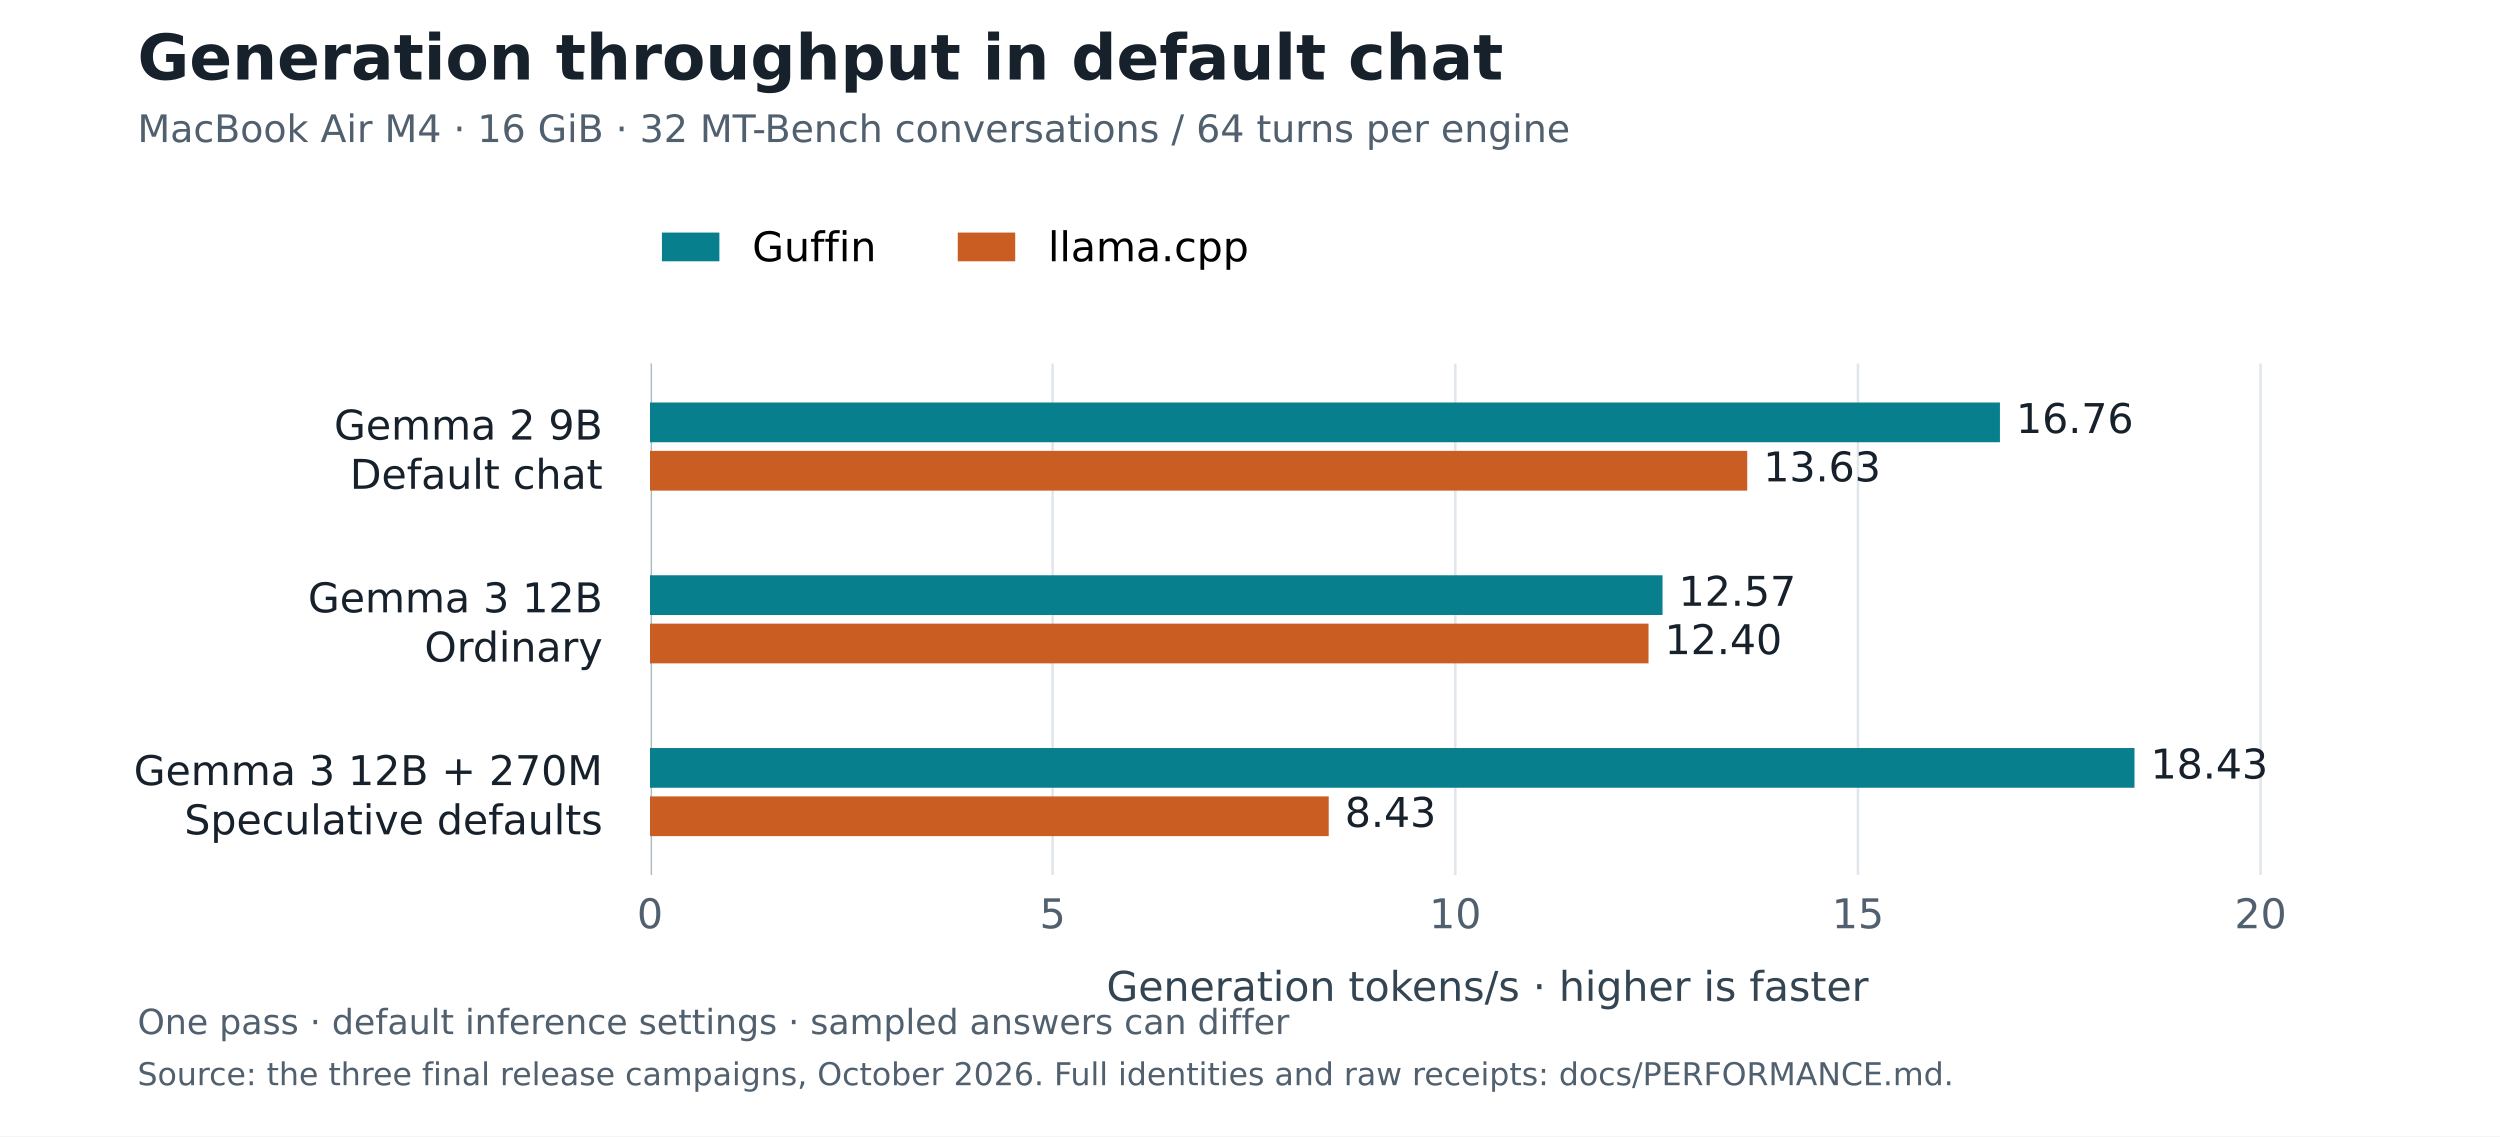
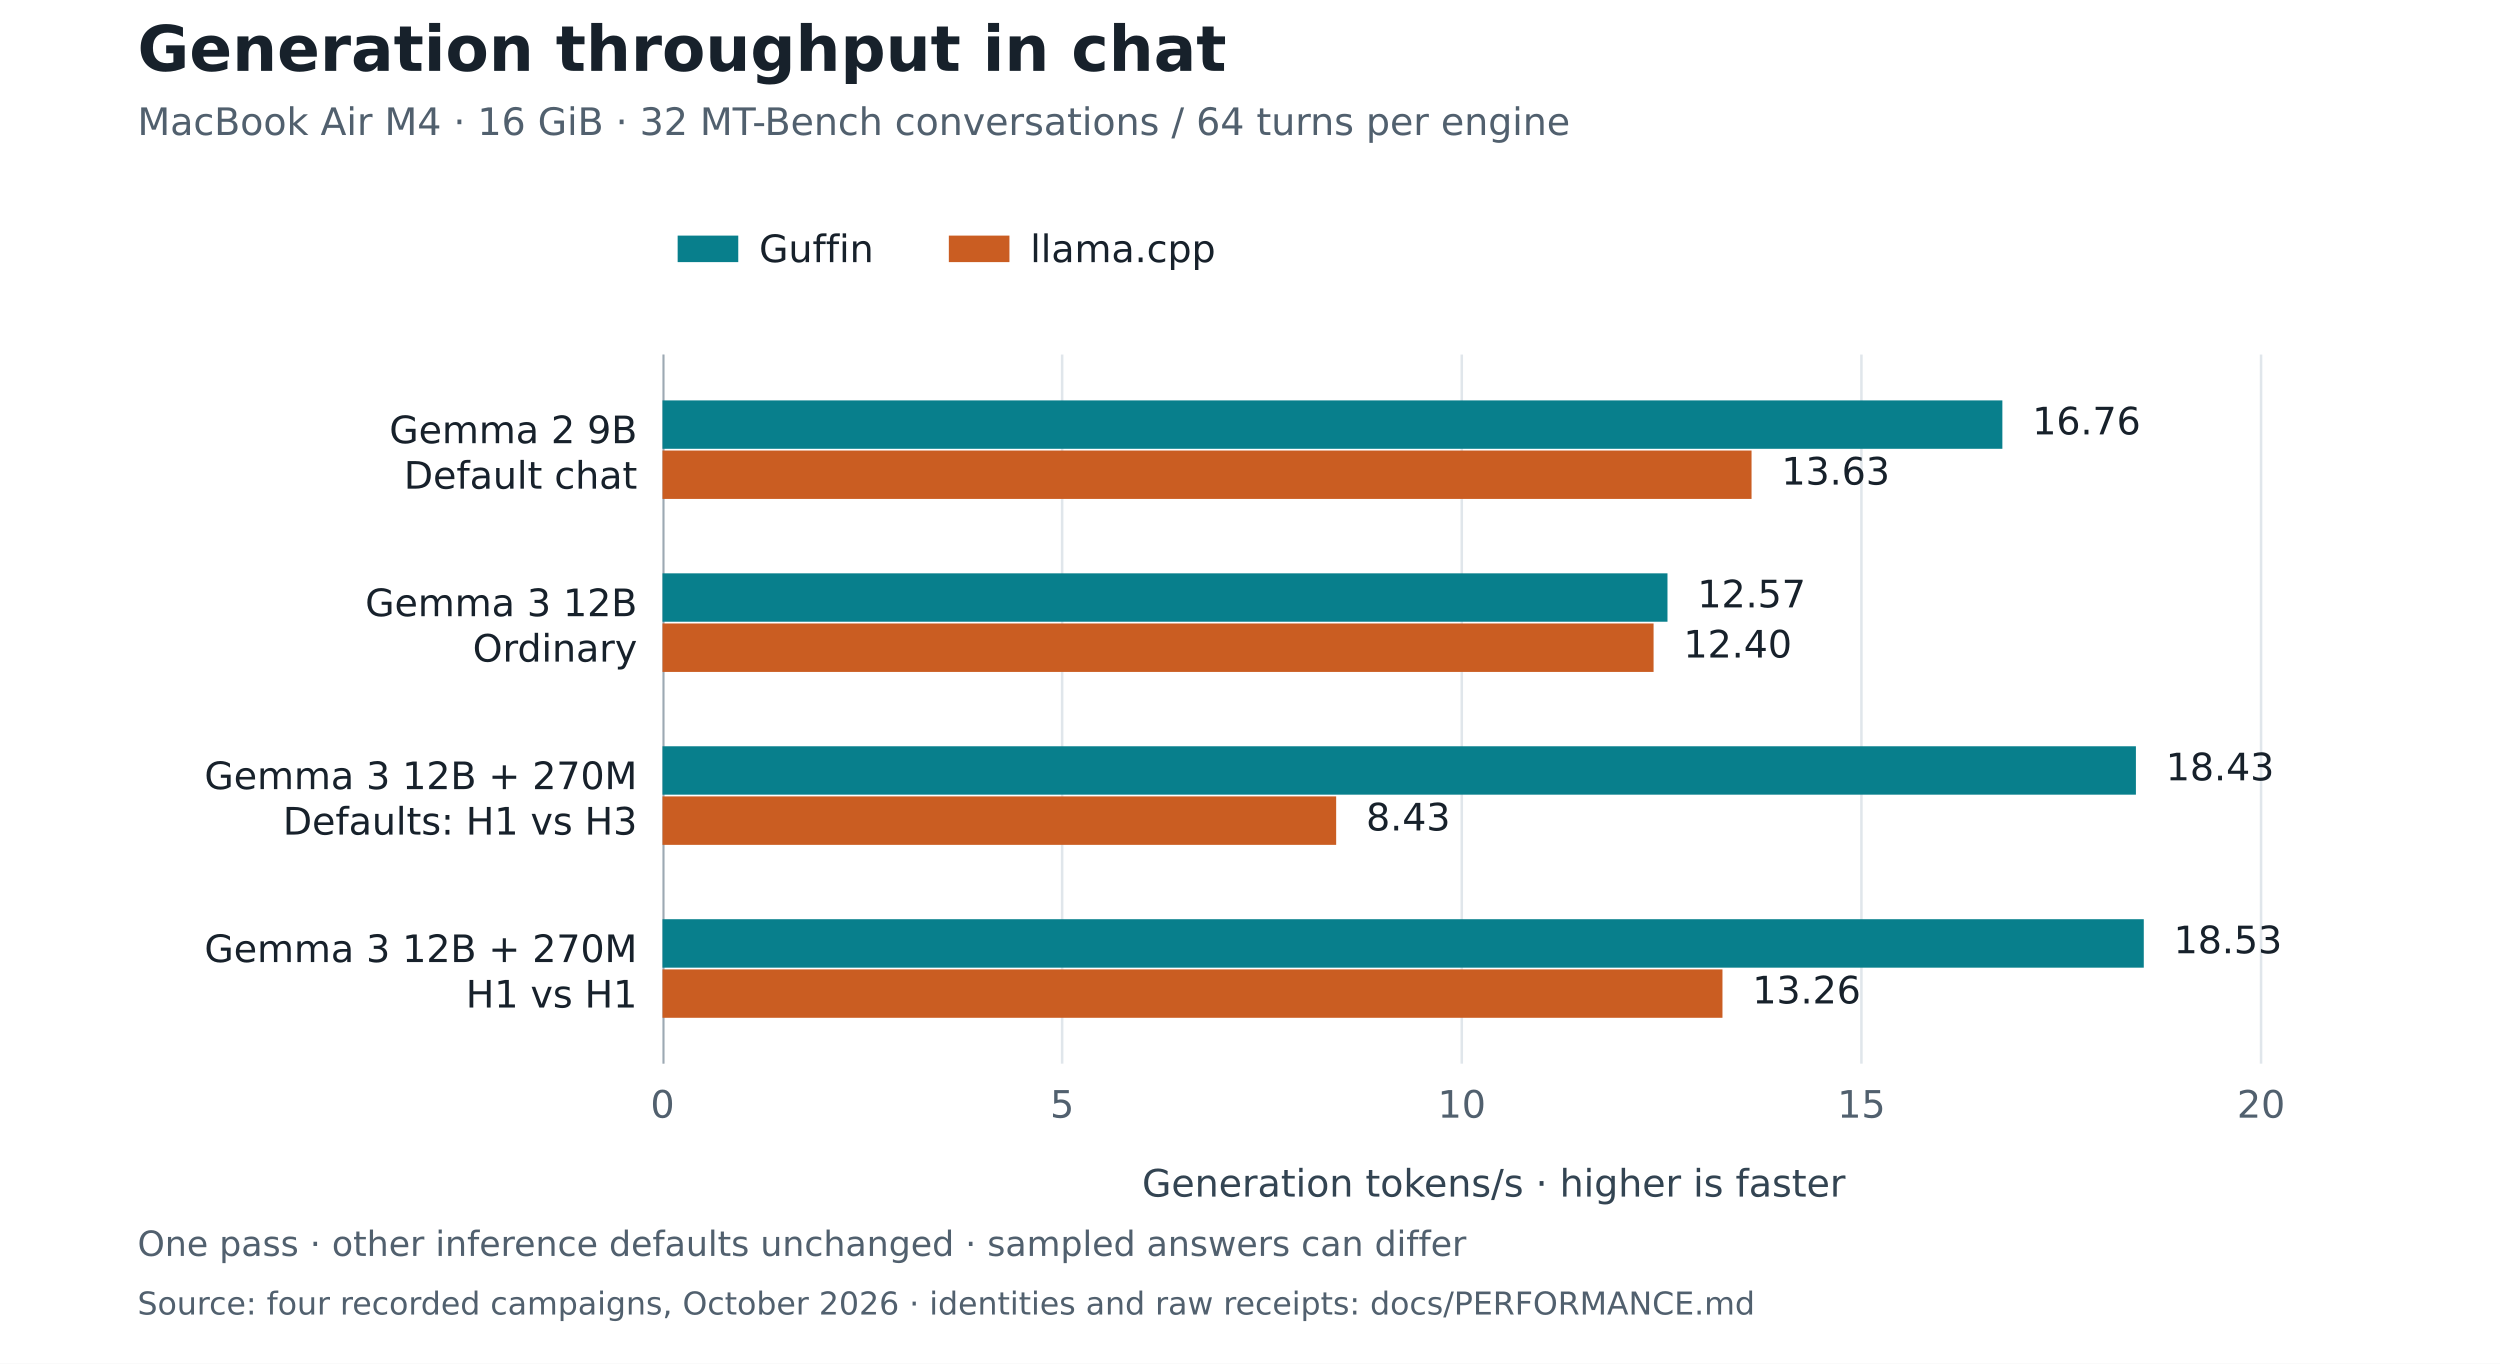
- <svg xmlns="http://www.w3.org/2000/svg" role="img" aria-labelledby="chart-title chart-description" width="792pt" height="360pt" viewBox="0 0 792 360" version="1.1">
+ <svg xmlns="http://www.w3.org/2000/svg" role="img" aria-labelledby="chart-title chart-description" width="792pt" height="432pt" viewBox="0 0 792 432" version="1.1">
  <defs>
    <style type="text/css">*{stroke-linejoin: round; stroke-linecap: butt}</style>
  </defs>
  <g id="figure_1">
    <g id="patch_1">
-       <path d="M 0 360 L 792 360 L 792 0 L 0 0 z " style="fill: #ffffff" />
+       <path d="M 0 432 L 792 432 L 792 0 L 0 0 z " style="fill: #ffffff" />
    </g>
    <g id="axes_1">
      <g id="patch_2">
-         <path d="M 205.92 277.2 L 736.56 277.2 L 736.56 115.2 L 205.92 115.2 z " style="fill: #ffffff" />
-       </g>
-       <g id="line2d_1">
-         <path d="M 205.92 277.2 L 205.92 115.2 " clip-path="url(#pabfcc16253)" style="fill: none; stroke: #9da9b3; stroke-width: 1.3; stroke-linecap: square" />
+         <path d="M 209.88 336.96 L 736.56 336.96 L 736.56 112.32 L 209.88 112.32 z " style="fill: #ffffff" />
      </g>
      <g id="matplotlib.axis_1">
        <g id="xtick_1">
-           <g id="line2d_2">
-             <path d="M 205.92 277.2 L 205.92 115.2 " clip-path="url(#pabfcc16253)" style="fill: none; stroke: #e0e6eb; stroke-width: 0.8; stroke-linecap: square" />
+           <g id="line2d_1">
+             <path d="M 209.88 336.96 L 209.88 112.32 " clip-path="url(#pe19e90697b)" style="fill: none; stroke: #e0e6eb; stroke-width: 0.8; stroke-linecap: square" />
          </g>
-           <g id="line2d_3" />
+           <g id="line2d_2" />
          <g id="text_1">
-             <text style="font-size: 13px; font-family: 'DejaVu Sans'; text-anchor: middle; fill: #51606e" x="205.92" y="294.077" transform="rotate(-0 205.92 294.077)">0</text>
+             <text style="font-size: 12px; font-family: 'DejaVu Sans'; text-anchor: middle; fill: #51606e" x="209.88" y="354.077" transform="rotate(-0 209.88 354.0772)">0</text>
          </g>
        </g>
        <g id="xtick_2">
-           <g id="line2d_4">
-             <path d="M 333.478 277.2 L 333.478 115.2 " clip-path="url(#pabfcc16253)" style="fill: none; stroke: #e0e6eb; stroke-width: 0.8; stroke-linecap: square" />
+           <g id="line2d_3">
+             <path d="M 336.486 336.96 L 336.486 112.32 " clip-path="url(#pe19e90697b)" style="fill: none; stroke: #e0e6eb; stroke-width: 0.8; stroke-linecap: square" />
          </g>
-           <g id="line2d_5" />
+           <g id="line2d_4" />
          <g id="text_2">
-             <text style="font-size: 13px; font-family: 'DejaVu Sans'; text-anchor: middle; fill: #51606e" x="333.478" y="294.077" transform="rotate(-0 333.4777 294.077)">5</text>
+             <text style="font-size: 12px; font-family: 'DejaVu Sans'; text-anchor: middle; fill: #51606e" x="336.486" y="354.077" transform="rotate(-0 336.4858 354.0772)">5</text>
          </g>
        </g>
        <g id="xtick_3">
-           <g id="line2d_6">
-             <path d="M 461.035 277.2 L 461.035 115.2 " clip-path="url(#pabfcc16253)" style="fill: none; stroke: #e0e6eb; stroke-width: 0.8; stroke-linecap: square" />
+           <g id="line2d_5">
+             <path d="M 463.092 336.96 L 463.092 112.32 " clip-path="url(#pe19e90697b)" style="fill: none; stroke: #e0e6eb; stroke-width: 0.8; stroke-linecap: square" />
          </g>
-           <g id="line2d_7" />
+           <g id="line2d_6" />
          <g id="text_3">
-             <text style="font-size: 13px; font-family: 'DejaVu Sans'; text-anchor: middle; fill: #51606e" x="461.035" y="294.077" transform="rotate(-0 461.0354 294.077)">10</text>
+             <text style="font-size: 12px; font-family: 'DejaVu Sans'; text-anchor: middle; fill: #51606e" x="463.092" y="354.077" transform="rotate(-0 463.0915 354.0772)">10</text>
          </g>
        </g>
        <g id="xtick_4">
-           <g id="line2d_8">
-             <path d="M 588.593 277.2 L 588.593 115.2 " clip-path="url(#pabfcc16253)" style="fill: none; stroke: #e0e6eb; stroke-width: 0.8; stroke-linecap: square" />
+           <g id="line2d_7">
+             <path d="M 589.697 336.96 L 589.697 112.32 " clip-path="url(#pe19e90697b)" style="fill: none; stroke: #e0e6eb; stroke-width: 0.8; stroke-linecap: square" />
          </g>
-           <g id="line2d_9" />
+           <g id="line2d_8" />
          <g id="text_4">
-             <text style="font-size: 13px; font-family: 'DejaVu Sans'; text-anchor: middle; fill: #51606e" x="588.593" y="294.077" transform="rotate(-0 588.5931 294.077)">15</text>
+             <text style="font-size: 12px; font-family: 'DejaVu Sans'; text-anchor: middle; fill: #51606e" x="589.697" y="354.077" transform="rotate(-0 589.6973 354.0772)">15</text>
          </g>
        </g>
        <g id="xtick_5">
-           <g id="line2d_10">
-             <path d="M 716.151 277.2 L 716.151 115.2 " clip-path="url(#pabfcc16253)" style="fill: none; stroke: #e0e6eb; stroke-width: 0.8; stroke-linecap: square" />
+           <g id="line2d_9">
+             <path d="M 716.303 336.96 L 716.303 112.32 " clip-path="url(#pe19e90697b)" style="fill: none; stroke: #e0e6eb; stroke-width: 0.8; stroke-linecap: square" />
          </g>
-           <g id="line2d_11" />
+           <g id="line2d_10" />
          <g id="text_5">
-             <text style="font-size: 13px; font-family: 'DejaVu Sans'; text-anchor: middle; fill: #51606e" x="716.151" y="294.077" transform="rotate(-0 716.1508 294.077)">20</text>
+             <text style="font-size: 12px; font-family: 'DejaVu Sans'; text-anchor: middle; fill: #51606e" x="716.303" y="354.077" transform="rotate(-0 716.3031 354.0772)">20</text>
          </g>
        </g>
        <g id="text_6">
-           <text style="font-size: 13px; font-family: 'DejaVu Sans'; text-anchor: middle; fill: #334452" x="471.24" y="317.078" transform="rotate(-0 471.24 317.078)">Generation tokens/s  ·  higher is faster</text>
+           <text style="font-size: 12px; font-family: 'DejaVu Sans'; text-anchor: middle; fill: #334452" x="473.22" y="379.078" transform="rotate(-0 473.22 379.0781)">Generation tokens/s  ·  higher is faster</text>
        </g>
      </g>
      <g id="matplotlib.axis_2">
        <g id="ytick_1">
-           <g id="line2d_12" />
+           <g id="line2d_11" />
          <g id="text_7">
-             <text style="font-size: 13px; font-family: 'DejaVu Sans'; fill: #17212b" transform="translate(105.8309 139.2576)">Gemma 2 9B</text>
-             <text style="font-size: 13px; font-family: 'DejaVu Sans'; fill: #17212b" transform="translate(110.84 154.8612)">Default chat</text>
+             <text style="font-size: 12px; font-family: 'DejaVu Sans'; fill: #17212b" transform="translate(123.3363 140.4122)">Gemma 2 9B</text>
+             <text style="font-size: 12px; font-family: 'DejaVu Sans'; fill: #17212b" transform="translate(127.96 154.8155)">Default chat</text>
          </g>
        </g>
        <g id="ytick_2">
-           <g id="line2d_13" />
+           <g id="line2d_12" />
          <g id="text_8">
-             <text style="font-size: 13px; font-family: 'DejaVu Sans'; fill: #17212b" transform="translate(97.55969 193.9873)">Gemma 3 12B</text>
-             <text style="font-size: 13px; font-family: 'DejaVu Sans'; fill: #17212b" transform="translate(134.4614 209.5909)">Ordinary</text>
+             <text style="font-size: 12px; font-family: 'DejaVu Sans'; fill: #17212b" transform="translate(115.7013 195.2024)">Gemma 3 12B</text>
+             <text style="font-size: 12px; font-family: 'DejaVu Sans'; fill: #17212b" transform="translate(149.7644 209.6057)">Ordinary</text>
          </g>
        </g>
        <g id="ytick_3">
+           <g id="line2d_13" />
+           <g id="text_9">
+             <text style="font-size: 12px; font-family: 'DejaVu Sans'; fill: #17212b" transform="translate(64.75938 249.9927)">Gemma 3 12B + 270M</text>
+             <text style="font-size: 12px; font-family: 'DejaVu Sans'; fill: #17212b" transform="translate(89.6275 264.3959)">Defaults: H1 vs H3</text>
+           </g>
+         </g>
+         <g id="ytick_4">
          <g id="line2d_14" />
-           <g id="text_9">
-             <text style="font-size: 13px; font-family: 'DejaVu Sans'; fill: #17212b" transform="translate(42.37266 248.7171)">Gemma 3 12B + 270M</text>
-             <text style="font-size: 13px; font-family: 'DejaVu Sans'; fill: #17212b" transform="translate(58.40328 264.3206)">Speculative defaults</text>
+           <g id="text_10">
+             <text style="font-size: 12px; font-family: 'DejaVu Sans'; fill: #17212b" transform="translate(64.75938 304.7834)">Gemma 3 12B + 270M</text>
+             <text style="font-size: 12px; font-family: 'DejaVu Sans'; fill: #17212b" transform="translate(147.58 319.1857)">H1 vs H1</text>
          </g>
        </g>
      </g>
+       <g id="line2d_15">
+         <path d="M 209.88 336.96 L 209.88 112.32 " clip-path="url(#pe19e90697b)" style="fill: none; stroke: #9da9b3; stroke-width: 1.3; stroke-linecap: square" />
+       </g>
      <g id="patch_3">
-         <path d="M 205.92 127.514 L 633.581 127.514 L 633.581 140.102 L 205.92 140.102 z " clip-path="url(#pabfcc16253)" style="fill: #087f8c" />
-       </g>
-       <g id="text_10">
-         <text style="font-size: 13px; font-family: 'DejaVu Sans'; text-anchor: start; fill: #17212b" x="638.684" y="137.185" transform="rotate(-0 638.6836 137.1851)">16.76</text>
+         <path d="M 209.88 126.839 L 634.35 126.839 L 634.35 142.181 L 209.88 142.181 z " clip-path="url(#pe19e90697b)" style="fill: #087f8c" />
      </g>
      <g id="patch_4">
-         <path d="M 205.92 142.839 L 553.525 142.839 L 553.525 155.426 L 205.92 155.426 z " clip-path="url(#pabfcc16253)" style="fill: #ca5d22" />
+         <path d="M 209.88 181.63 L 528.258 181.63 L 528.258 196.971 L 209.88 196.971 z " clip-path="url(#pe19e90697b)" style="fill: #087f8c" />
+       </g>
+       <g id="patch_5">
+         <path d="M 209.88 236.42 L 676.657 236.42 L 676.657 251.761 L 209.88 251.761 z " clip-path="url(#pe19e90697b)" style="fill: #087f8c" />
+       </g>
+       <g id="patch_6">
+         <path d="M 209.88 291.21 L 679.15 291.21 L 679.15 306.551 L 209.88 306.551 z " clip-path="url(#pe19e90697b)" style="fill: #087f8c" />
      </g>
      <g id="text_11">
-         <text style="font-size: 13px; font-family: 'DejaVu Sans'; text-anchor: start; fill: #17212b" x="558.627" y="152.509" transform="rotate(-0 558.6275 152.5094)">13.63</text>
-       </g>
-       <g id="patch_5">
-         <path d="M 205.92 182.244 L 526.691 182.244 L 526.691 194.832 L 205.92 194.832 z " clip-path="url(#pabfcc16253)" style="fill: #087f8c" />
+         <text style="font-size: 12px; font-family: 'DejaVu Sans'; text-anchor: start; fill: #17212b" x="643.83" y="137.627" transform="rotate(-0 643.83 137.6272)">16.76</text>
      </g>
      <g id="text_12">
-         <text style="font-size: 13px; font-family: 'DejaVu Sans'; text-anchor: start; fill: #17212b" x="531.794" y="191.915" transform="rotate(-0 531.7937 191.9148)">12.57</text>
-       </g>
-       <g id="patch_6">
-         <path d="M 205.92 197.568 L 522.254 197.568 L 522.254 210.156 L 205.92 210.156 z " clip-path="url(#pabfcc16253)" style="fill: #ca5d22" />
+         <text style="font-size: 12px; font-family: 'DejaVu Sans'; text-anchor: start; fill: #17212b" x="537.738" y="192.417" transform="rotate(-0 537.7378 192.4175)">12.57</text>
      </g>
      <g id="text_13">
-         <text style="font-size: 13px; font-family: 'DejaVu Sans'; text-anchor: start; fill: #17212b" x="527.356" y="207.239" transform="rotate(-0 527.3562 207.2391)">12.40</text>
+         <text style="font-size: 12px; font-family: 'DejaVu Sans'; text-anchor: start; fill: #17212b" x="686.138" y="247.208" transform="rotate(-0 686.1376 247.2077)">18.43</text>
+       </g>
+       <g id="text_14">
+         <text style="font-size: 12px; font-family: 'DejaVu Sans'; text-anchor: start; fill: #17212b" x="688.63" y="301.998" transform="rotate(-0 688.6299 301.998)">18.53</text>
      </g>
      <g id="patch_7">
-         <path d="M 205.92 236.974 L 676.207 236.974 L 676.207 249.561 L 205.92 249.561 z " clip-path="url(#pabfcc16253)" style="fill: #087f8c" />
-       </g>
-       <g id="text_14">
-         <text style="font-size: 13px; font-family: 'DejaVu Sans'; text-anchor: start; fill: #17212b" x="681.309" y="246.645" transform="rotate(-0 681.3092 246.6445)">18.43</text>
+         <path d="M 209.88 142.729 L 554.891 142.729 L 554.891 158.07 L 209.88 158.07 z " clip-path="url(#pe19e90697b)" style="fill: #ca5d22" />
      </g>
      <g id="patch_8">
-         <path d="M 205.92 252.298 L 420.941 252.298 L 420.941 264.886 L 205.92 264.886 z " clip-path="url(#pabfcc16253)" style="fill: #ca5d22" />
+         <path d="M 209.88 197.519 L 523.853 197.519 L 523.853 212.86 L 209.88 212.86 z " clip-path="url(#pe19e90697b)" style="fill: #ca5d22" />
+       </g>
+       <g id="patch_9">
+         <path d="M 209.88 252.309 L 423.296 252.309 L 423.296 267.65 L 209.88 267.65 z " clip-path="url(#pe19e90697b)" style="fill: #ca5d22" />
+       </g>
+       <g id="patch_10">
+         <path d="M 209.88 307.099 L 545.677 307.099 L 545.677 322.441 L 209.88 322.441 z " clip-path="url(#pe19e90697b)" style="fill: #ca5d22" />
      </g>
      <g id="text_15">
-         <text style="font-size: 13px; font-family: 'DejaVu Sans'; text-anchor: start; fill: #17212b" x="426.043" y="261.969" transform="rotate(-0 426.0432 261.9688)">8.43</text>
+         <text style="font-size: 12px; font-family: 'DejaVu Sans'; text-anchor: start; fill: #17212b" x="564.371" y="153.516" transform="rotate(-0 564.3714 153.5164)">13.63</text>
+       </g>
+       <g id="text_16">
+         <text style="font-size: 12px; font-family: 'DejaVu Sans'; text-anchor: start; fill: #17212b" x="533.333" y="208.307" transform="rotate(-0 533.3335 208.3067)">12.40</text>
+       </g>
+       <g id="text_17">
+         <text style="font-size: 12px; font-family: 'DejaVu Sans'; text-anchor: start; fill: #17212b" x="432.777" y="263.097" transform="rotate(-0 432.7765 263.0969)">8.43</text>
+       </g>
+       <g id="text_18">
+         <text style="font-size: 12px; font-family: 'DejaVu Sans'; text-anchor: start; fill: #17212b" x="555.158" y="317.887" transform="rotate(-0 555.1577 317.8871)">13.26</text>
      </g>
    </g>
-     <g id="text_16">
-       <text style="font-weight: 700; font-size: 20px; font-family: 'DejaVu Sans'; text-anchor: start; fill: #17212b" x="43.56" y="25.2" transform="rotate(-0 43.56 25.2)">Generation throughput in default chat</text>
+     <g id="text_19">
+       <text style="font-weight: 700; font-size: 20px; font-family: 'DejaVu Sans'; text-anchor: start; fill: #17212b" x="43.56" y="22.464" transform="rotate(-0 43.56 22.464)">Generation throughput in chat</text>
    </g>
-     <g id="text_17">
-       <text style="font-size: 12px; font-family: 'DejaVu Sans'; text-anchor: start; fill: #51606e" x="43.56" y="45" transform="rotate(-0 43.56 45)">MacBook Air M4 · 16 GiB · 32 MT-Bench conversations / 64 turns per engine</text>
+     <g id="text_20">
+       <text style="font-size: 12px; font-family: 'DejaVu Sans'; text-anchor: start; fill: #51606e" x="43.56" y="42.768" transform="rotate(-0 43.56 42.768)">MacBook Air M4 · 16 GiB · 32 MT-Bench conversations / 64 turns per engine</text>
    </g>
-     <g id="text_18">
-       <text style="font-size: 11px; font-family: 'DejaVu Sans'; text-anchor: start; fill: #51606e" x="43.56" y="327.6" transform="rotate(-0 43.56 327.6)">One pass · default inference settings · sampled answers can differ</text>
+     <g id="text_21">
+       <text style="font-size: 11px; font-family: 'DejaVu Sans'; text-anchor: start; fill: #51606e" x="43.56" y="397.872" transform="rotate(-0 43.56 397.872)">One pass · other inference defaults unchanged · sampled answers can differ</text>
    </g>
-     <g id="text_19">
-       <text style="font-size: 10px; font-family: 'DejaVu Sans'; text-anchor: start; fill: #51606e" x="43.56" y="343.8" transform="rotate(-0 43.56 343.8)">Source: the three final release campaigns, October 2026. Full identities and raw receipts: docs/PERFORMANCE.md.</text>
+     <g id="text_22">
+       <text style="font-size: 10px; font-family: 'DejaVu Sans'; text-anchor: start; fill: #51606e" x="43.56" y="416.448" transform="rotate(-0 43.56 416.448)">Source: four recorded campaigns, October 2026 · identities and raw receipts: docs/PERFORMANCE.md</text>
    </g>
    <g id="legend_1">
-       <g id="patch_9">
-         <path d="M 209.7 82.778 L 227.9 82.778 L 227.9 73.678 L 209.7 73.678 z " style="fill: #087f8c" />
+       <g id="patch_11">
+         <path d="M 214.68 83.038 L 233.88 83.038 L 233.88 74.638 L 214.68 74.638 z " style="fill: #087f8c" />
      </g>
-       <g id="text_20">
-         <text style="font-size: 13px; font-family: 'DejaVu Sans'; text-anchor: start" x="238.3" y="82.778" transform="rotate(-0 238.3 82.77797)">Guffin</text>
+       <g id="text_23">
+         <text style="font-size: 12px; font-family: 'DejaVu Sans'; text-anchor: start; fill: #17212b" x="240.48" y="83.038" transform="rotate(-0 240.48 83.03812)">Guffin</text>
      </g>
-       <g id="patch_10">
-         <path d="M 303.42 82.778 L 321.62 82.778 L 321.62 73.678 L 303.42 73.678 z " style="fill: #ca5d22" />
+       <g id="patch_12">
+         <path d="M 300.591 83.038 L 319.791 83.038 L 319.791 74.638 L 300.591 74.638 z " style="fill: #ca5d22" />
      </g>
-       <g id="text_21">
-         <text style="font-size: 13px; font-family: 'DejaVu Sans'; text-anchor: start" x="332.02" y="82.778" transform="rotate(-0 332.0198 82.77797)">llama.cpp</text>
+       <g id="text_24">
+         <text style="font-size: 12px; font-family: 'DejaVu Sans'; text-anchor: start; fill: #17212b" x="326.391" y="83.038" transform="rotate(-0 326.3906 83.03812)">llama.cpp</text>
      </g>
    </g>
  </g>
  <defs>
-     <clipPath id="pabfcc16253">
-       <rect x="205.92" y="115.2" width="530.64" height="162" />
+     <clipPath id="pe19e90697b">
+       <rect x="209.88" y="112.32" width="526.68" height="224.64" />
    </clipPath>
  </defs>
</svg>
